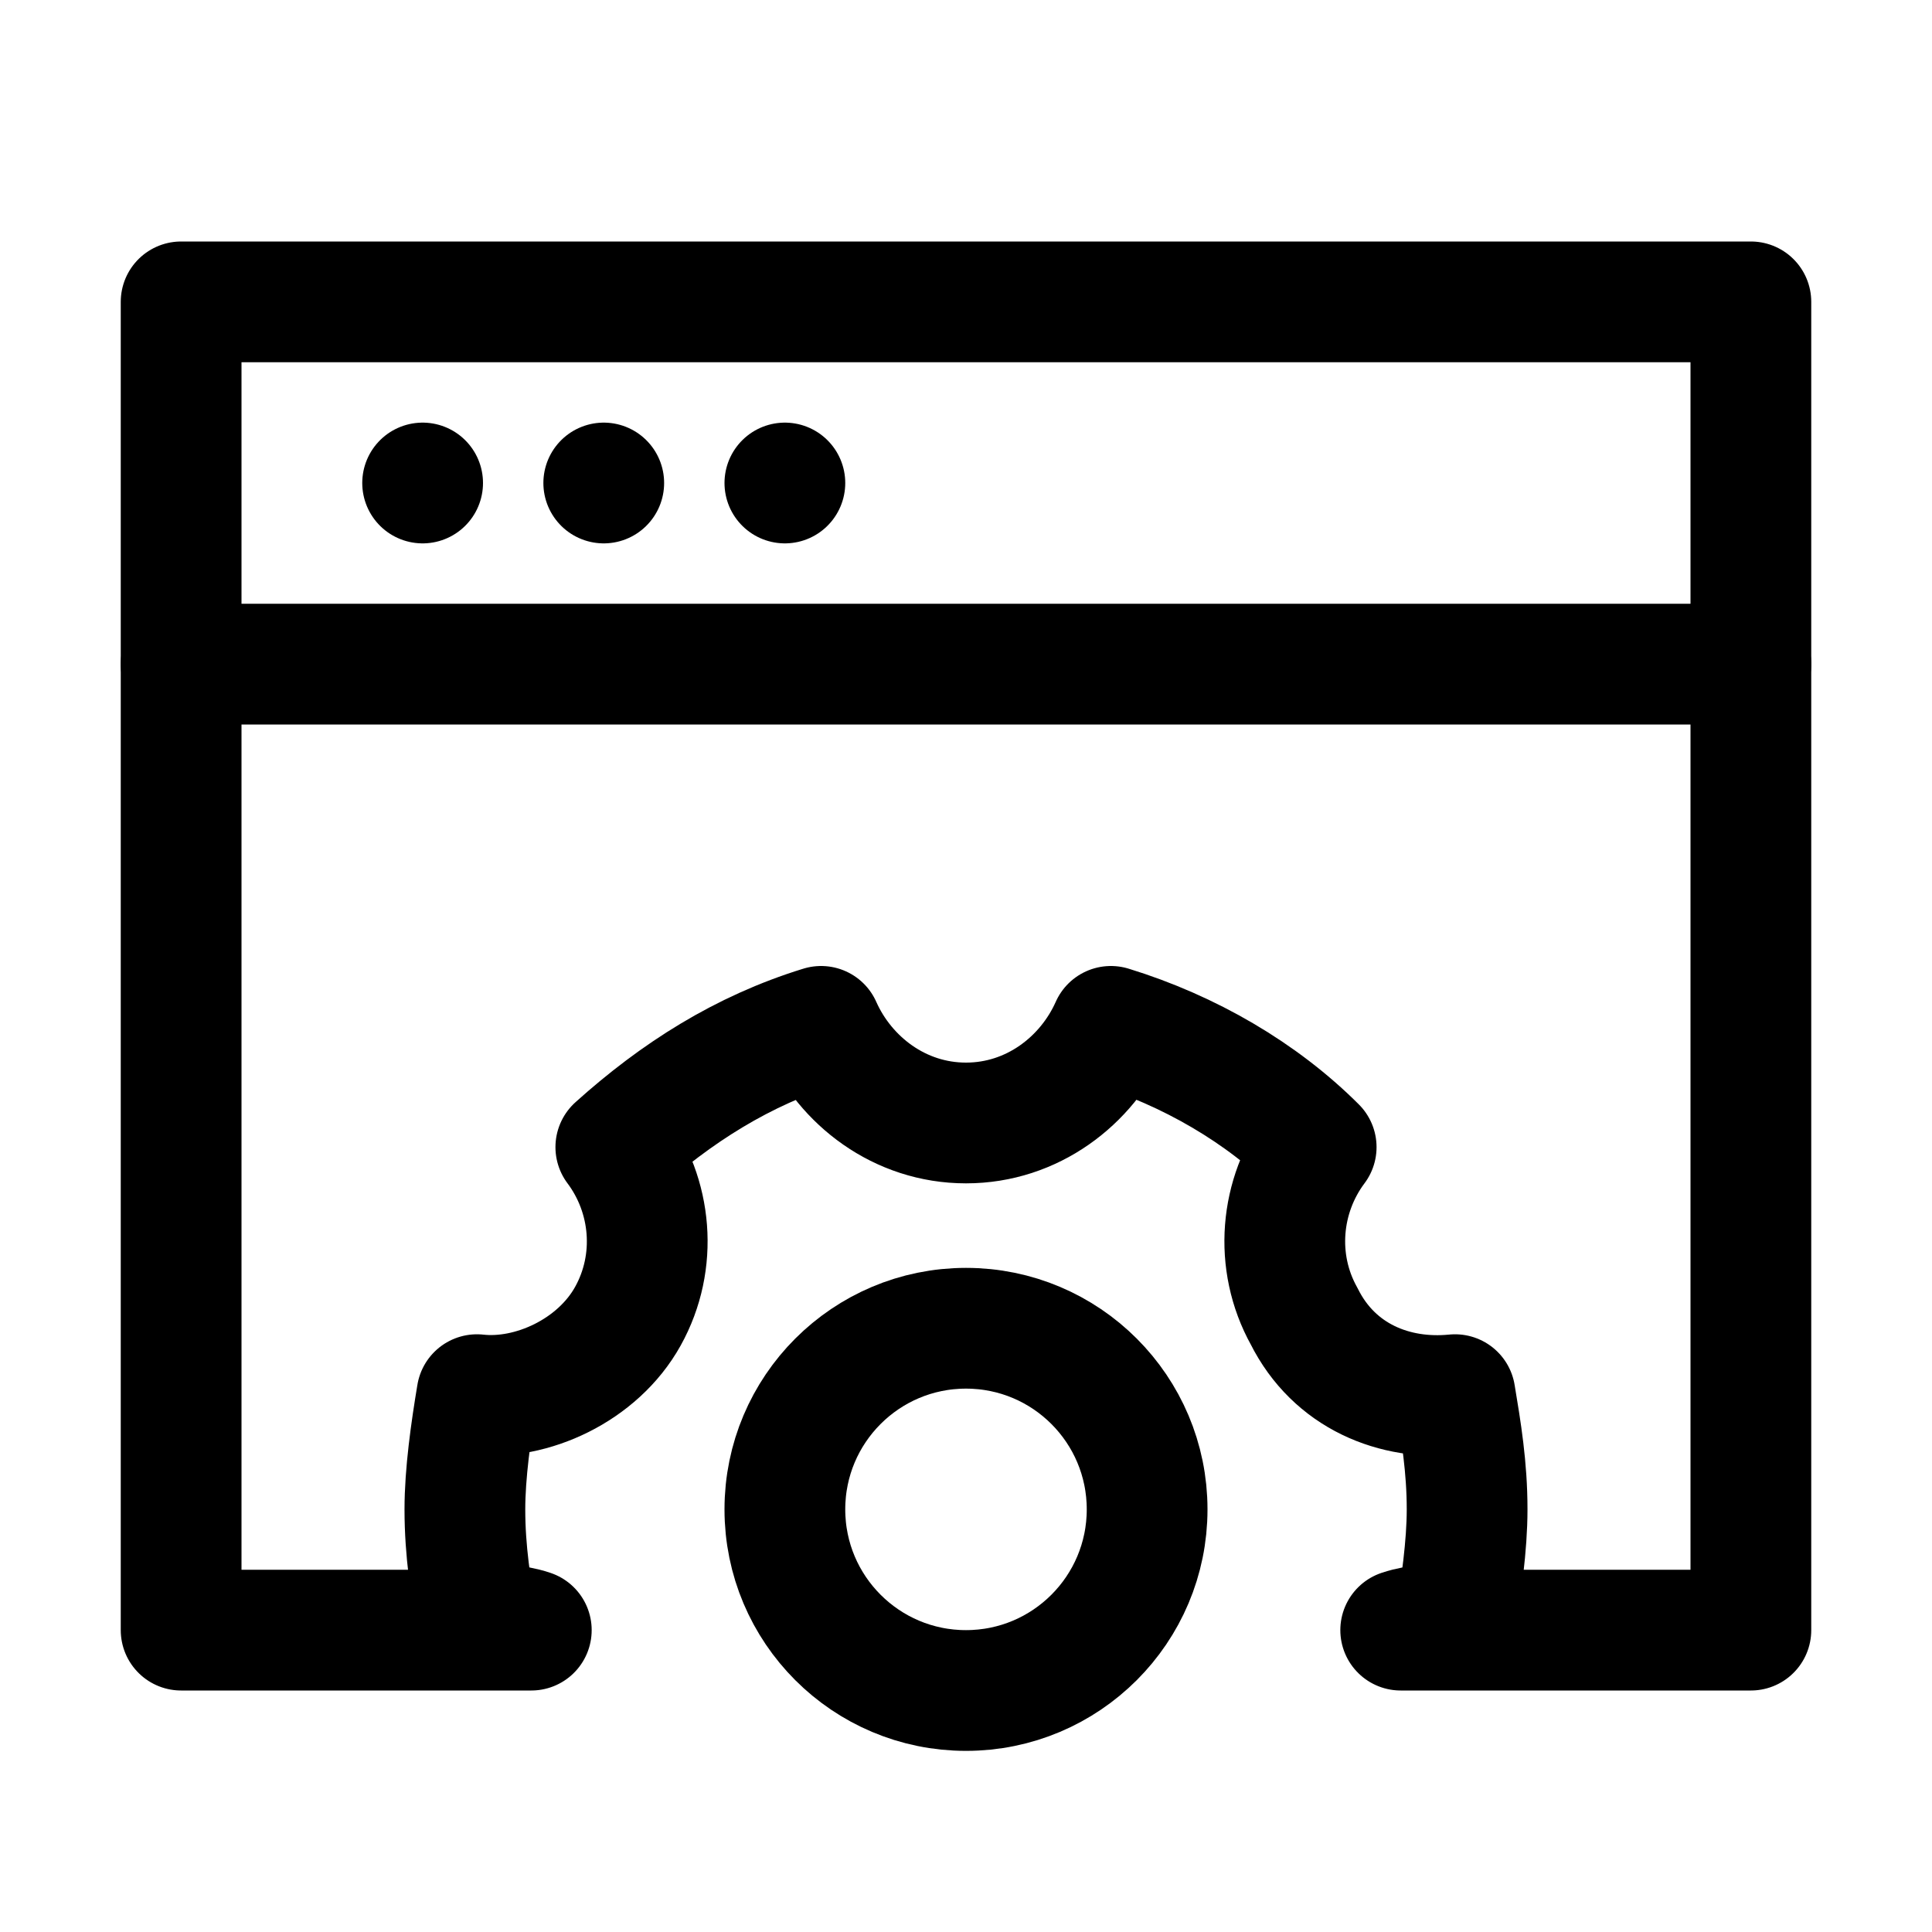
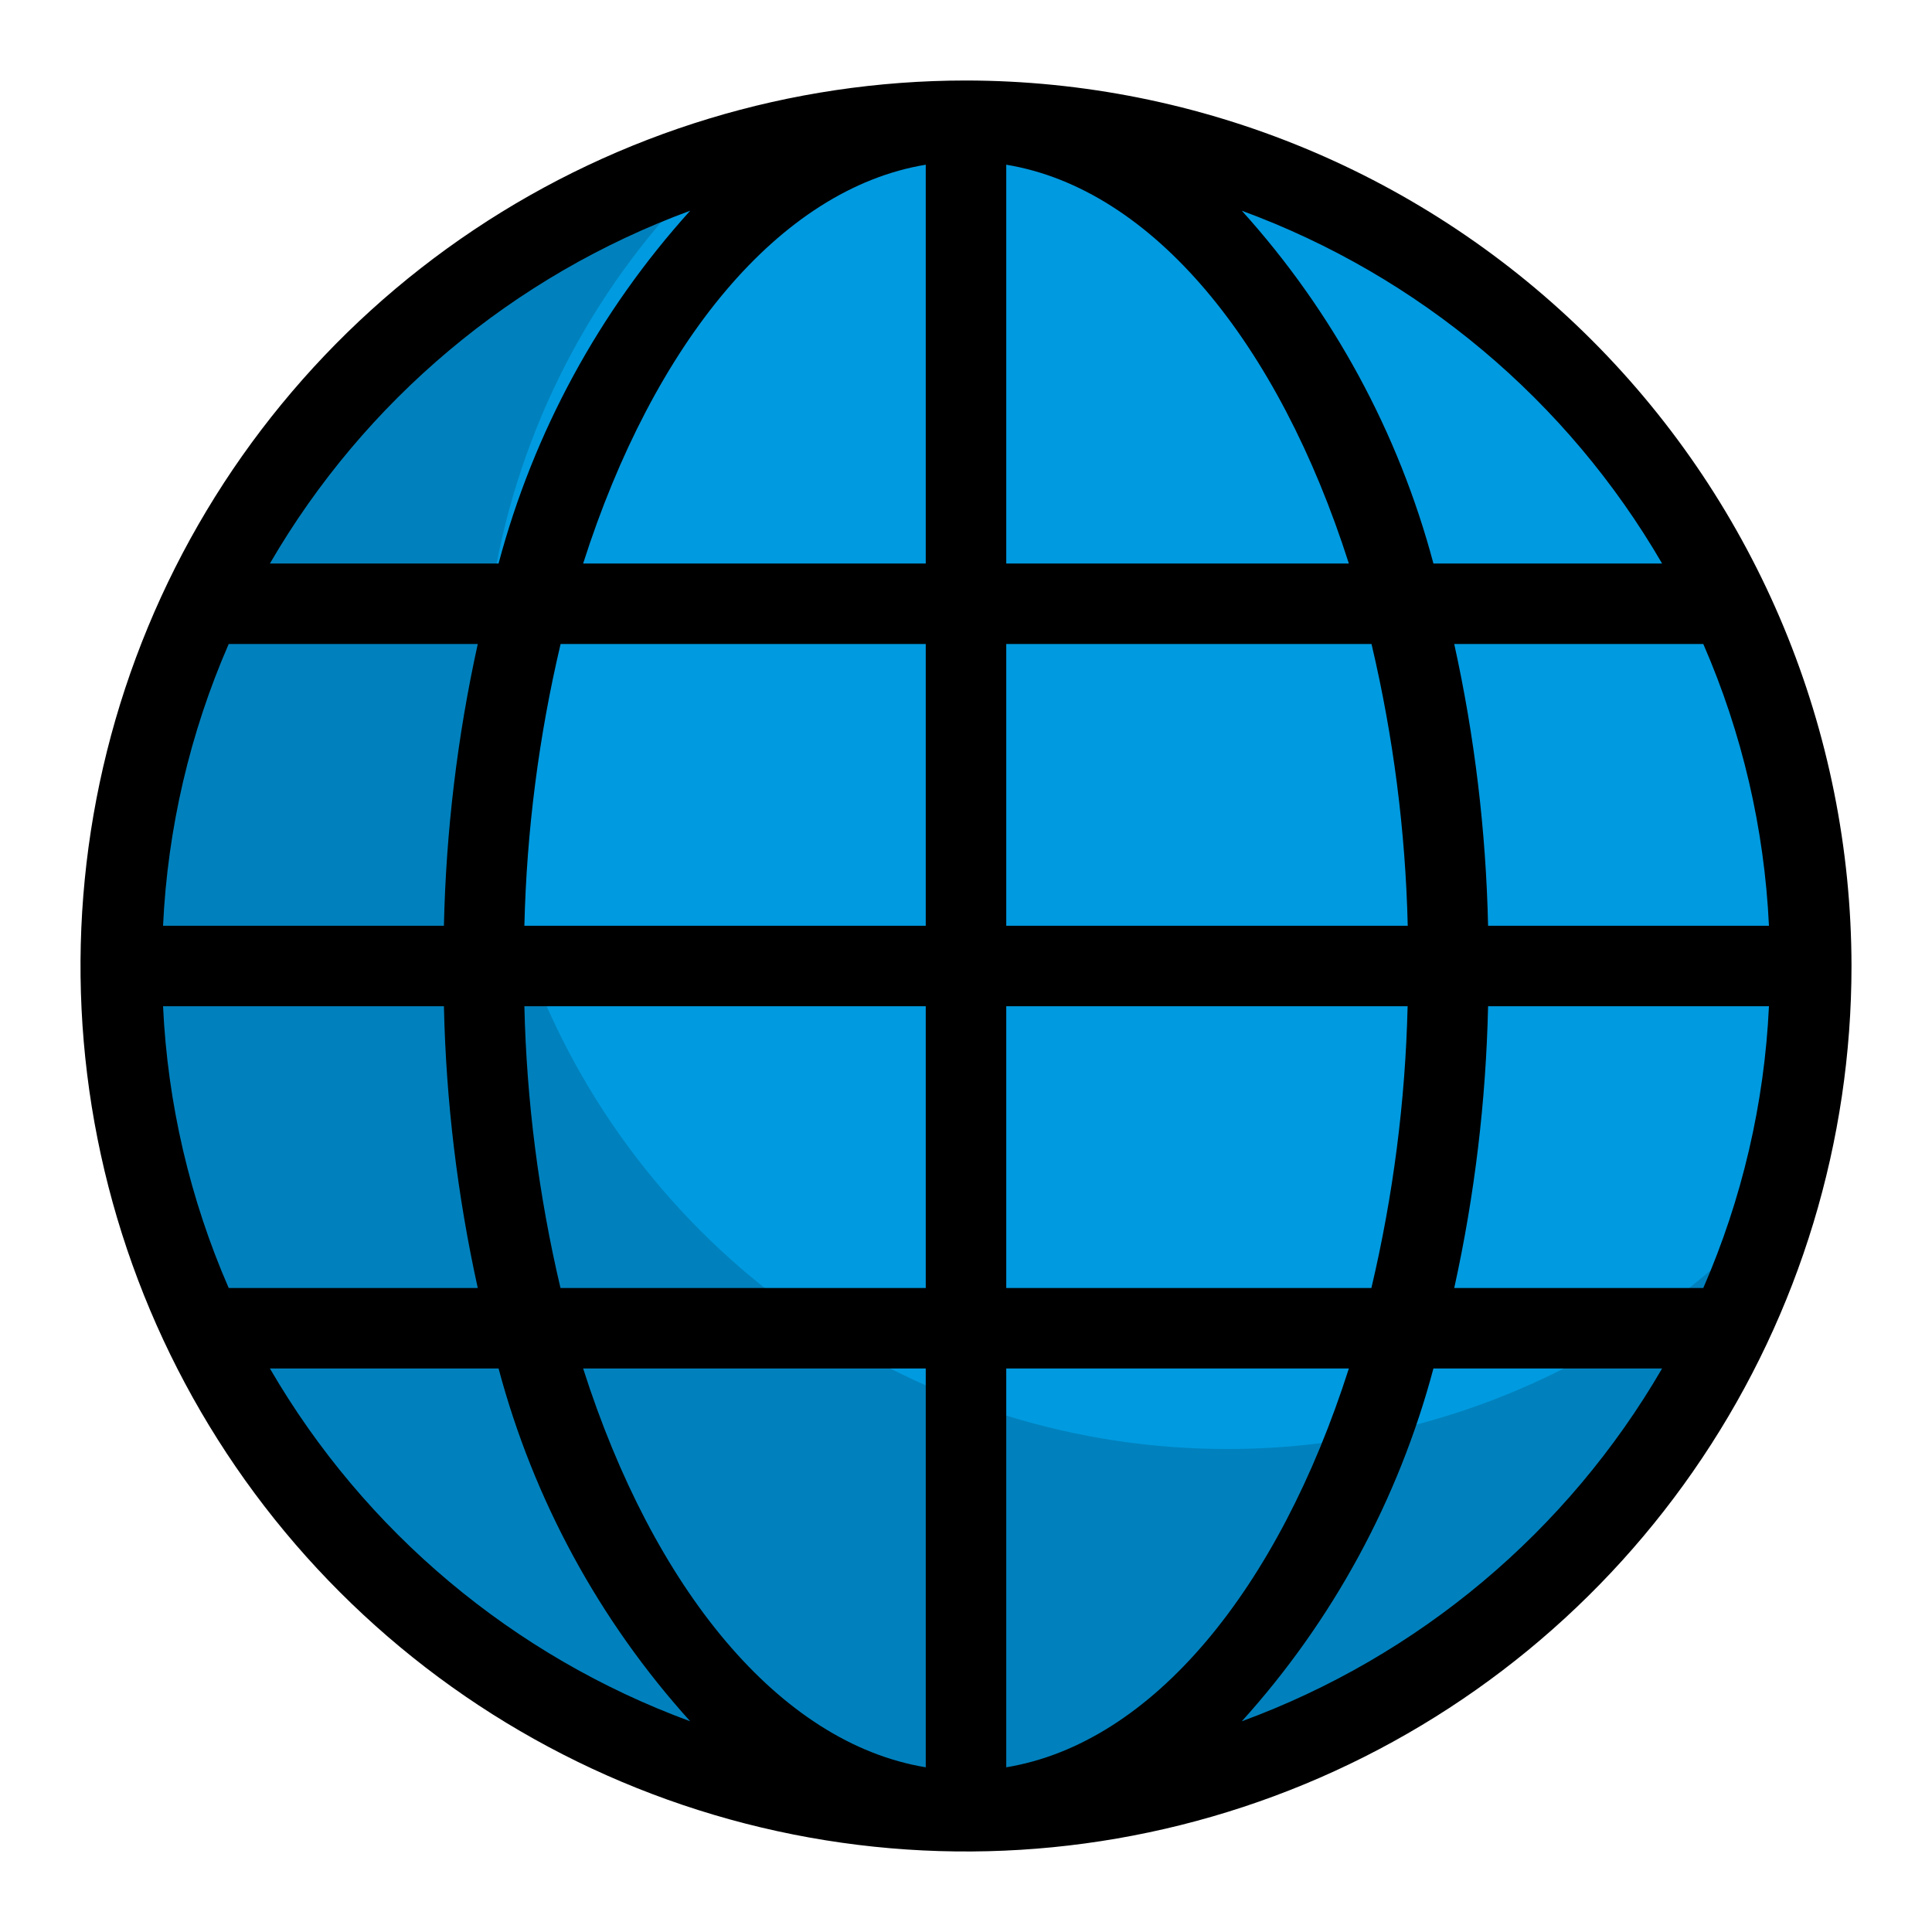
- <svg xmlns="http://www.w3.org/2000/svg" id="Icons" style="enable-background:new 0 0 32 32;" version="1.1" viewBox="0 0 32 32" xml:space="preserve">
-   <style type="text/css">
- 	.st0{fill:none;stroke:#000000;stroke-width:2;stroke-linecap:round;stroke-linejoin:round;stroke-miterlimit:10;}
- 	.st1{fill:none;stroke:#000000;stroke-width:2;stroke-linecap:round;stroke-linejoin:round;}
- 	.st2{fill:none;stroke:#000000;stroke-width:2;stroke-linecap:round;stroke-linejoin:round;stroke-dasharray:5.207,0;}
- </style>
-   <line class="st0" x1="3" x2="29" y1="11" y2="11" />
-   <line class="st0" x1="7" x2="7" y1="8" y2="8" />
-   <line class="st0" x1="10" x2="10" y1="8" y2="8" />
-   <line class="st0" x1="13" x2="13" y1="8" y2="8" />
-   <path class="st0" d="M8.8,27H3V5h26v22l-5.8,0c0.3-0.1,0.6-0.1,0.9-0.1c0.1-0.6,0.2-1.3,0.2-1.9c0-0.7-0.1-1.3-0.2-1.9  c-1,0.1-2-0.3-2.5-1.3c-0.5-0.9-0.4-2,0.2-2.8c-0.9-0.9-2.1-1.6-3.4-2c-0.4,0.9-1.3,1.6-2.4,1.6s-2-0.7-2.4-1.6  c-1.3,0.4-2.4,1.1-3.4,2c0.6,0.8,0.7,1.9,0.2,2.8c-0.5,0.9-1.6,1.4-2.5,1.3c-0.1,0.6-0.2,1.3-0.2,1.9c0,0.7,0.1,1.3,0.2,1.9  C8.2,26.9,8.5,26.9,8.8,27L8.8,27z" />
-   <circle class="st0" cx="16" cy="25" r="3" />
+ <svg xmlns="http://www.w3.org/2000/svg" width="48" height="48" viewBox="0 0 48 48" fill="none">
+   <path d="M24 45C35.598 45 45 35.598 45 24C45 12.402 35.598 3 24 3C12.402 3 3 12.402 3 24C3 35.598 12.402 45 24 45Z" fill="#009AE0" />
+   <path d="M30.5 36C26.772 36.004 23.131 34.881 20.053 32.777C16.976 30.674 14.606 27.689 13.256 24.215C11.905 20.741 11.637 16.939 12.486 13.31C13.335 9.68 15.262 6.392 18.014 3.878C14.526 4.913 11.367 6.837 8.846 9.462C6.325 12.086 4.529 15.319 3.635 18.846C2.74 22.373 2.777 26.072 3.743 29.58C4.708 33.089 6.568 36.286 9.141 38.859C11.714 41.432 14.911 43.292 18.419 44.257C21.928 45.222 25.627 45.26 29.153 44.365C32.68 43.47 35.914 41.675 38.538 39.154C41.162 36.633 43.086 33.474 44.122 29.986C42.395 31.881 40.291 33.395 37.945 34.43C35.6 35.466 33.064 36 30.5 36V36Z" fill="#0081BD" />
+   <path d="M24 2C19.649 2 15.395 3.29 11.777 5.708C8.16 8.125 5.34 11.561 3.675 15.581C2.01 19.601 1.574 24.024 2.423 28.292C3.272 32.56 5.367 36.48 8.444 39.556C11.52 42.633 15.44 44.728 19.708 45.577C23.976 46.426 28.399 45.99 32.419 44.325C36.439 42.66 39.875 39.84 42.292 36.222C44.71 32.605 46 28.351 46 24C45.993 18.167 43.673 12.575 39.549 8.451C35.425 4.327 29.833 2.007 24 2V2ZM42.318 32H36.13C36.637 29.7 36.919 27.355 36.971 25H43.949C43.836 27.413 43.283 29.785 42.318 32ZM4.051 25H11.029C11.081 27.355 11.363 29.7 11.87 32H5.682C4.717 29.785 4.164 27.413 4.051 25V25ZM5.682 16H11.87C11.363 18.3 11.081 20.645 11.029 23H4.051C4.164 20.587 4.717 18.215 5.682 16V16ZM25 14V4.092C28.639 4.692 31.764 8.528 33.512 14H25ZM34.075 16C34.617 18.296 34.919 20.642 34.975 23H25V16H34.075ZM23 4.092V14H14.488C16.236 8.528 19.361 4.692 23 4.092ZM23 16V23H13.028C13.084 20.642 13.386 18.296 13.928 16H23ZM13.028 25H23V32H13.925C13.384 29.704 13.083 27.358 13.028 25V25ZM23 34V43.908C19.361 43.308 16.236 39.472 14.488 34H23ZM25 43.908V34H33.512C31.764 39.472 28.639 43.308 25 43.908ZM25 32V25H34.972C34.916 27.358 34.614 29.704 34.072 32H25ZM36.971 23C36.919 20.645 36.637 18.3 36.13 16H42.318C43.283 18.215 43.836 20.587 43.949 23H36.971ZM41.294 14H35.613C34.745 10.742 33.113 7.737 30.852 5.235C35.248 6.85 38.942 9.95 41.294 14V14ZM17.148 5.235C14.887 7.737 13.255 10.742 12.387 14H6.706C9.058 9.95 12.752 6.85 17.148 5.235V5.235ZM6.706 34H12.387C13.255 37.258 14.887 40.263 17.148 42.765C12.752 41.15 9.058 38.05 6.706 34V34ZM30.852 42.765C33.113 40.263 34.745 37.258 35.613 34H41.294C38.942 38.05 35.248 41.15 30.852 42.765Z" fill="black" />
</svg>
